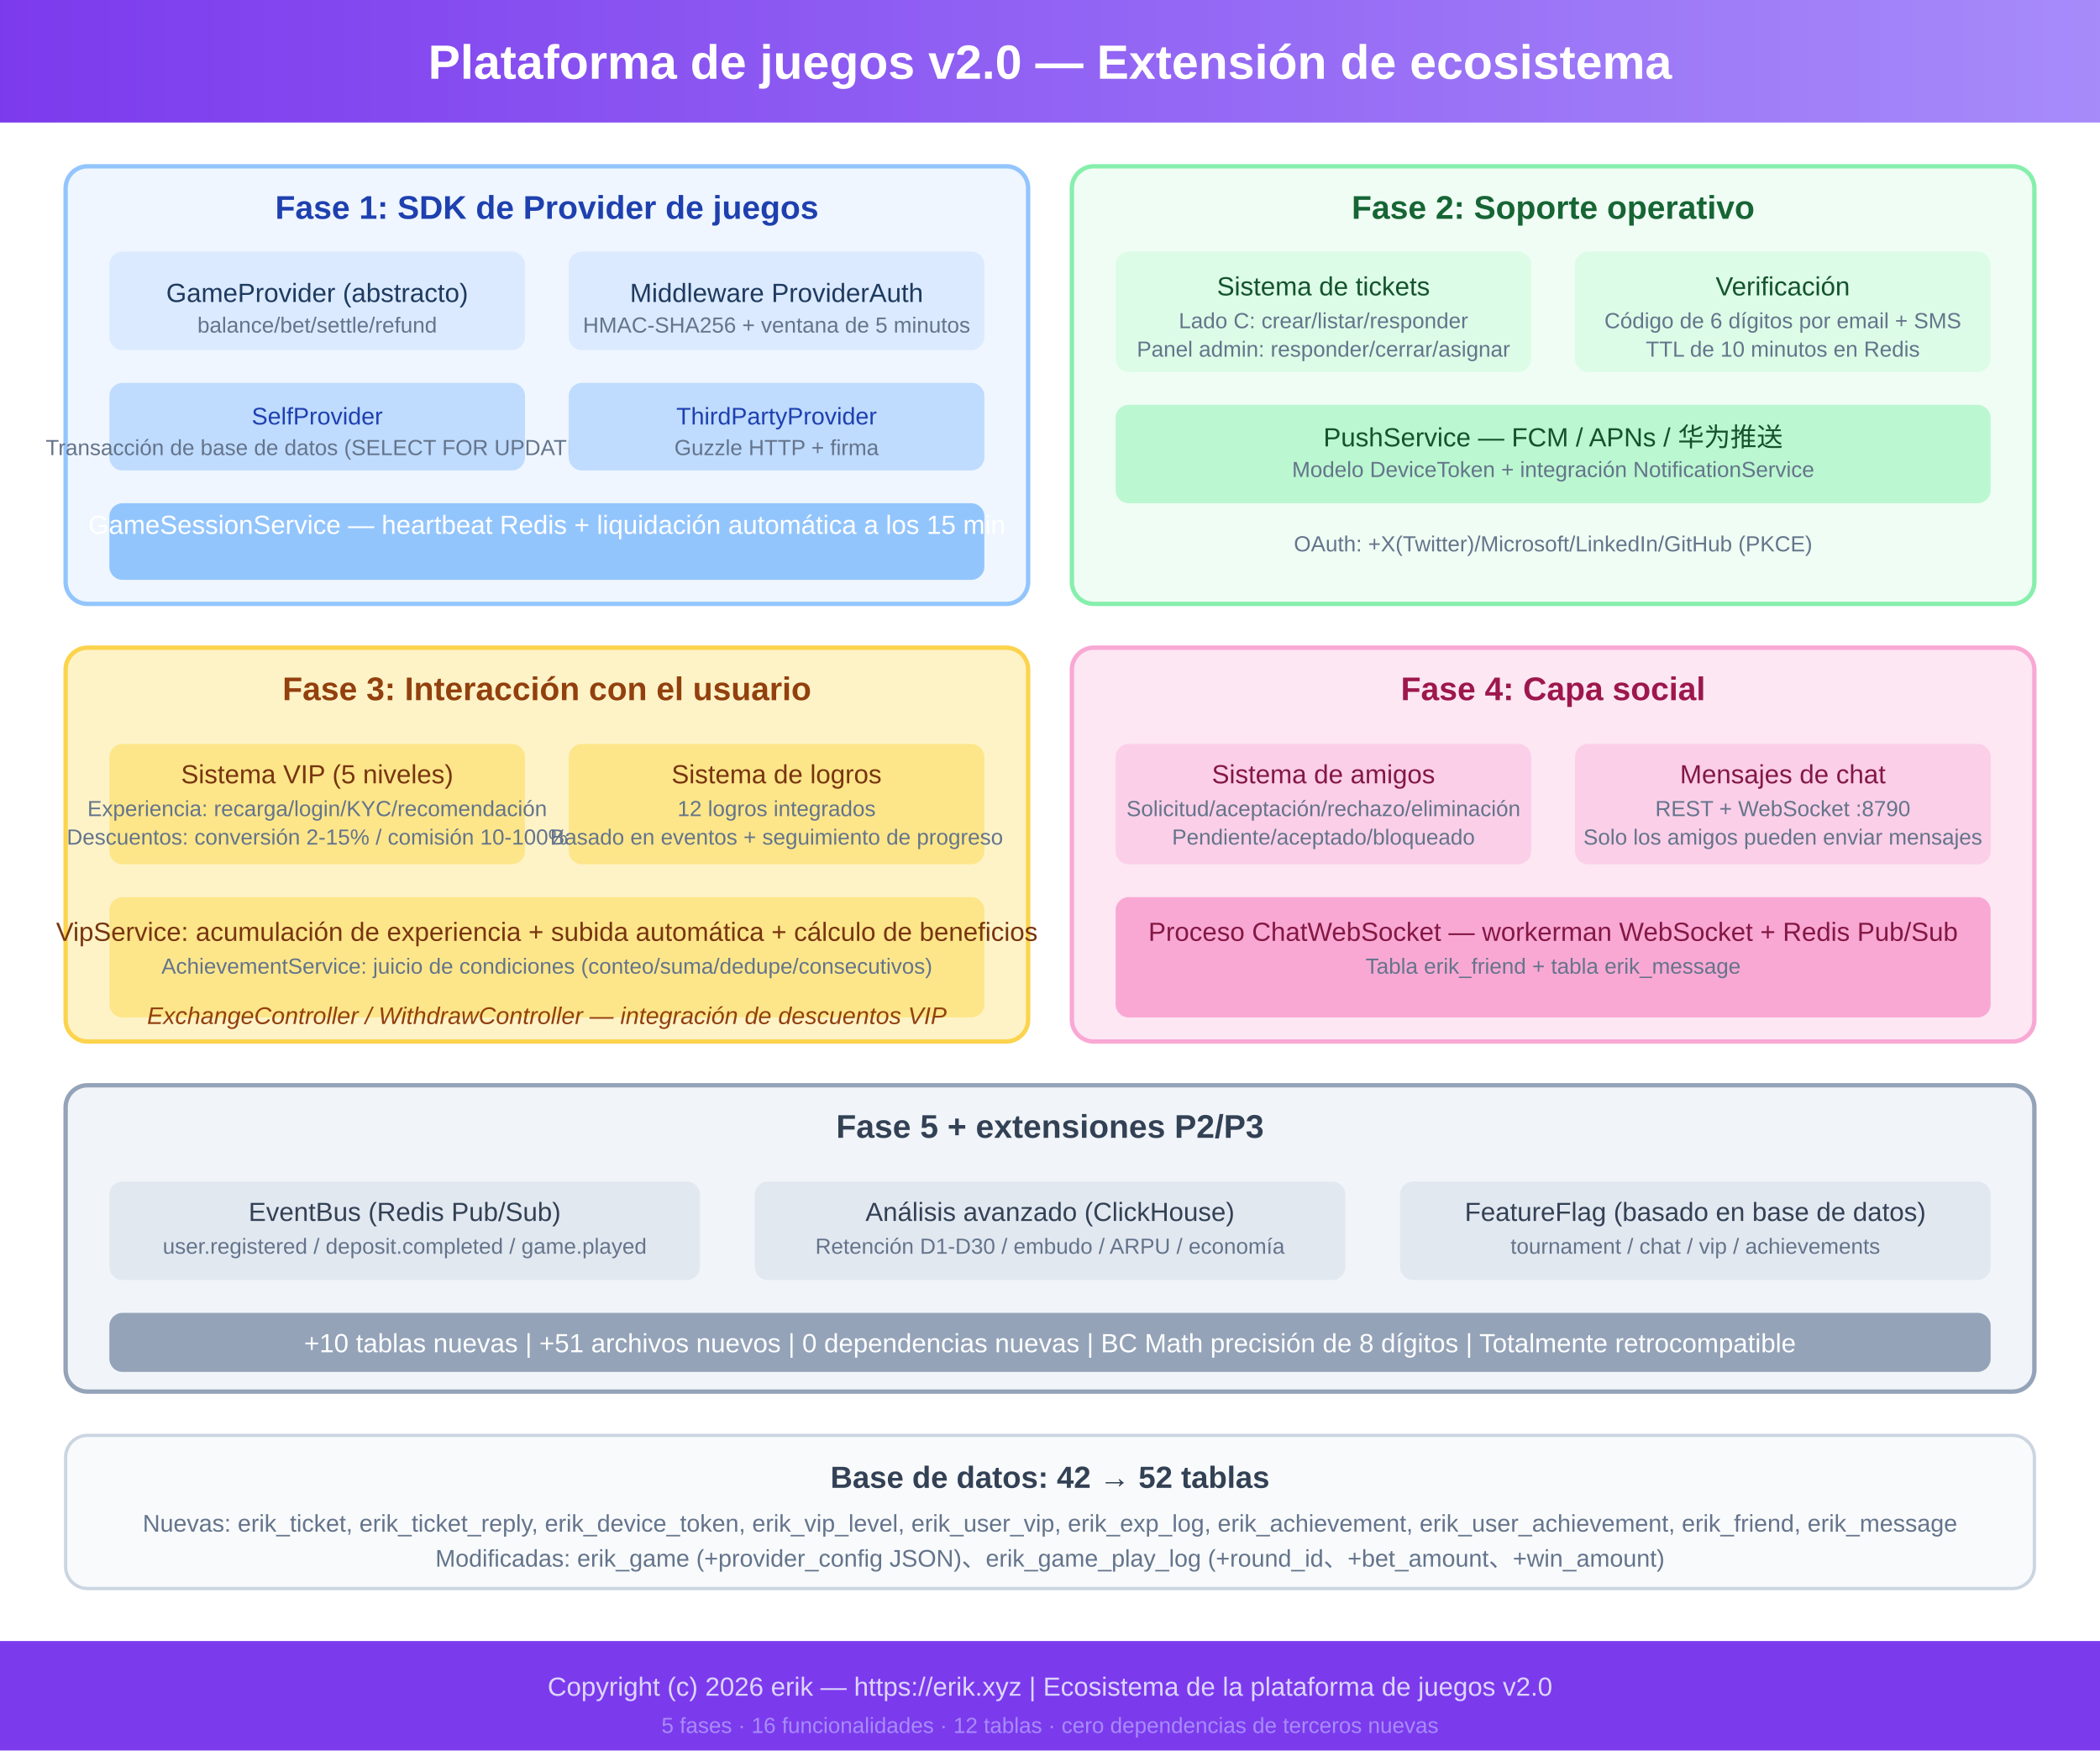
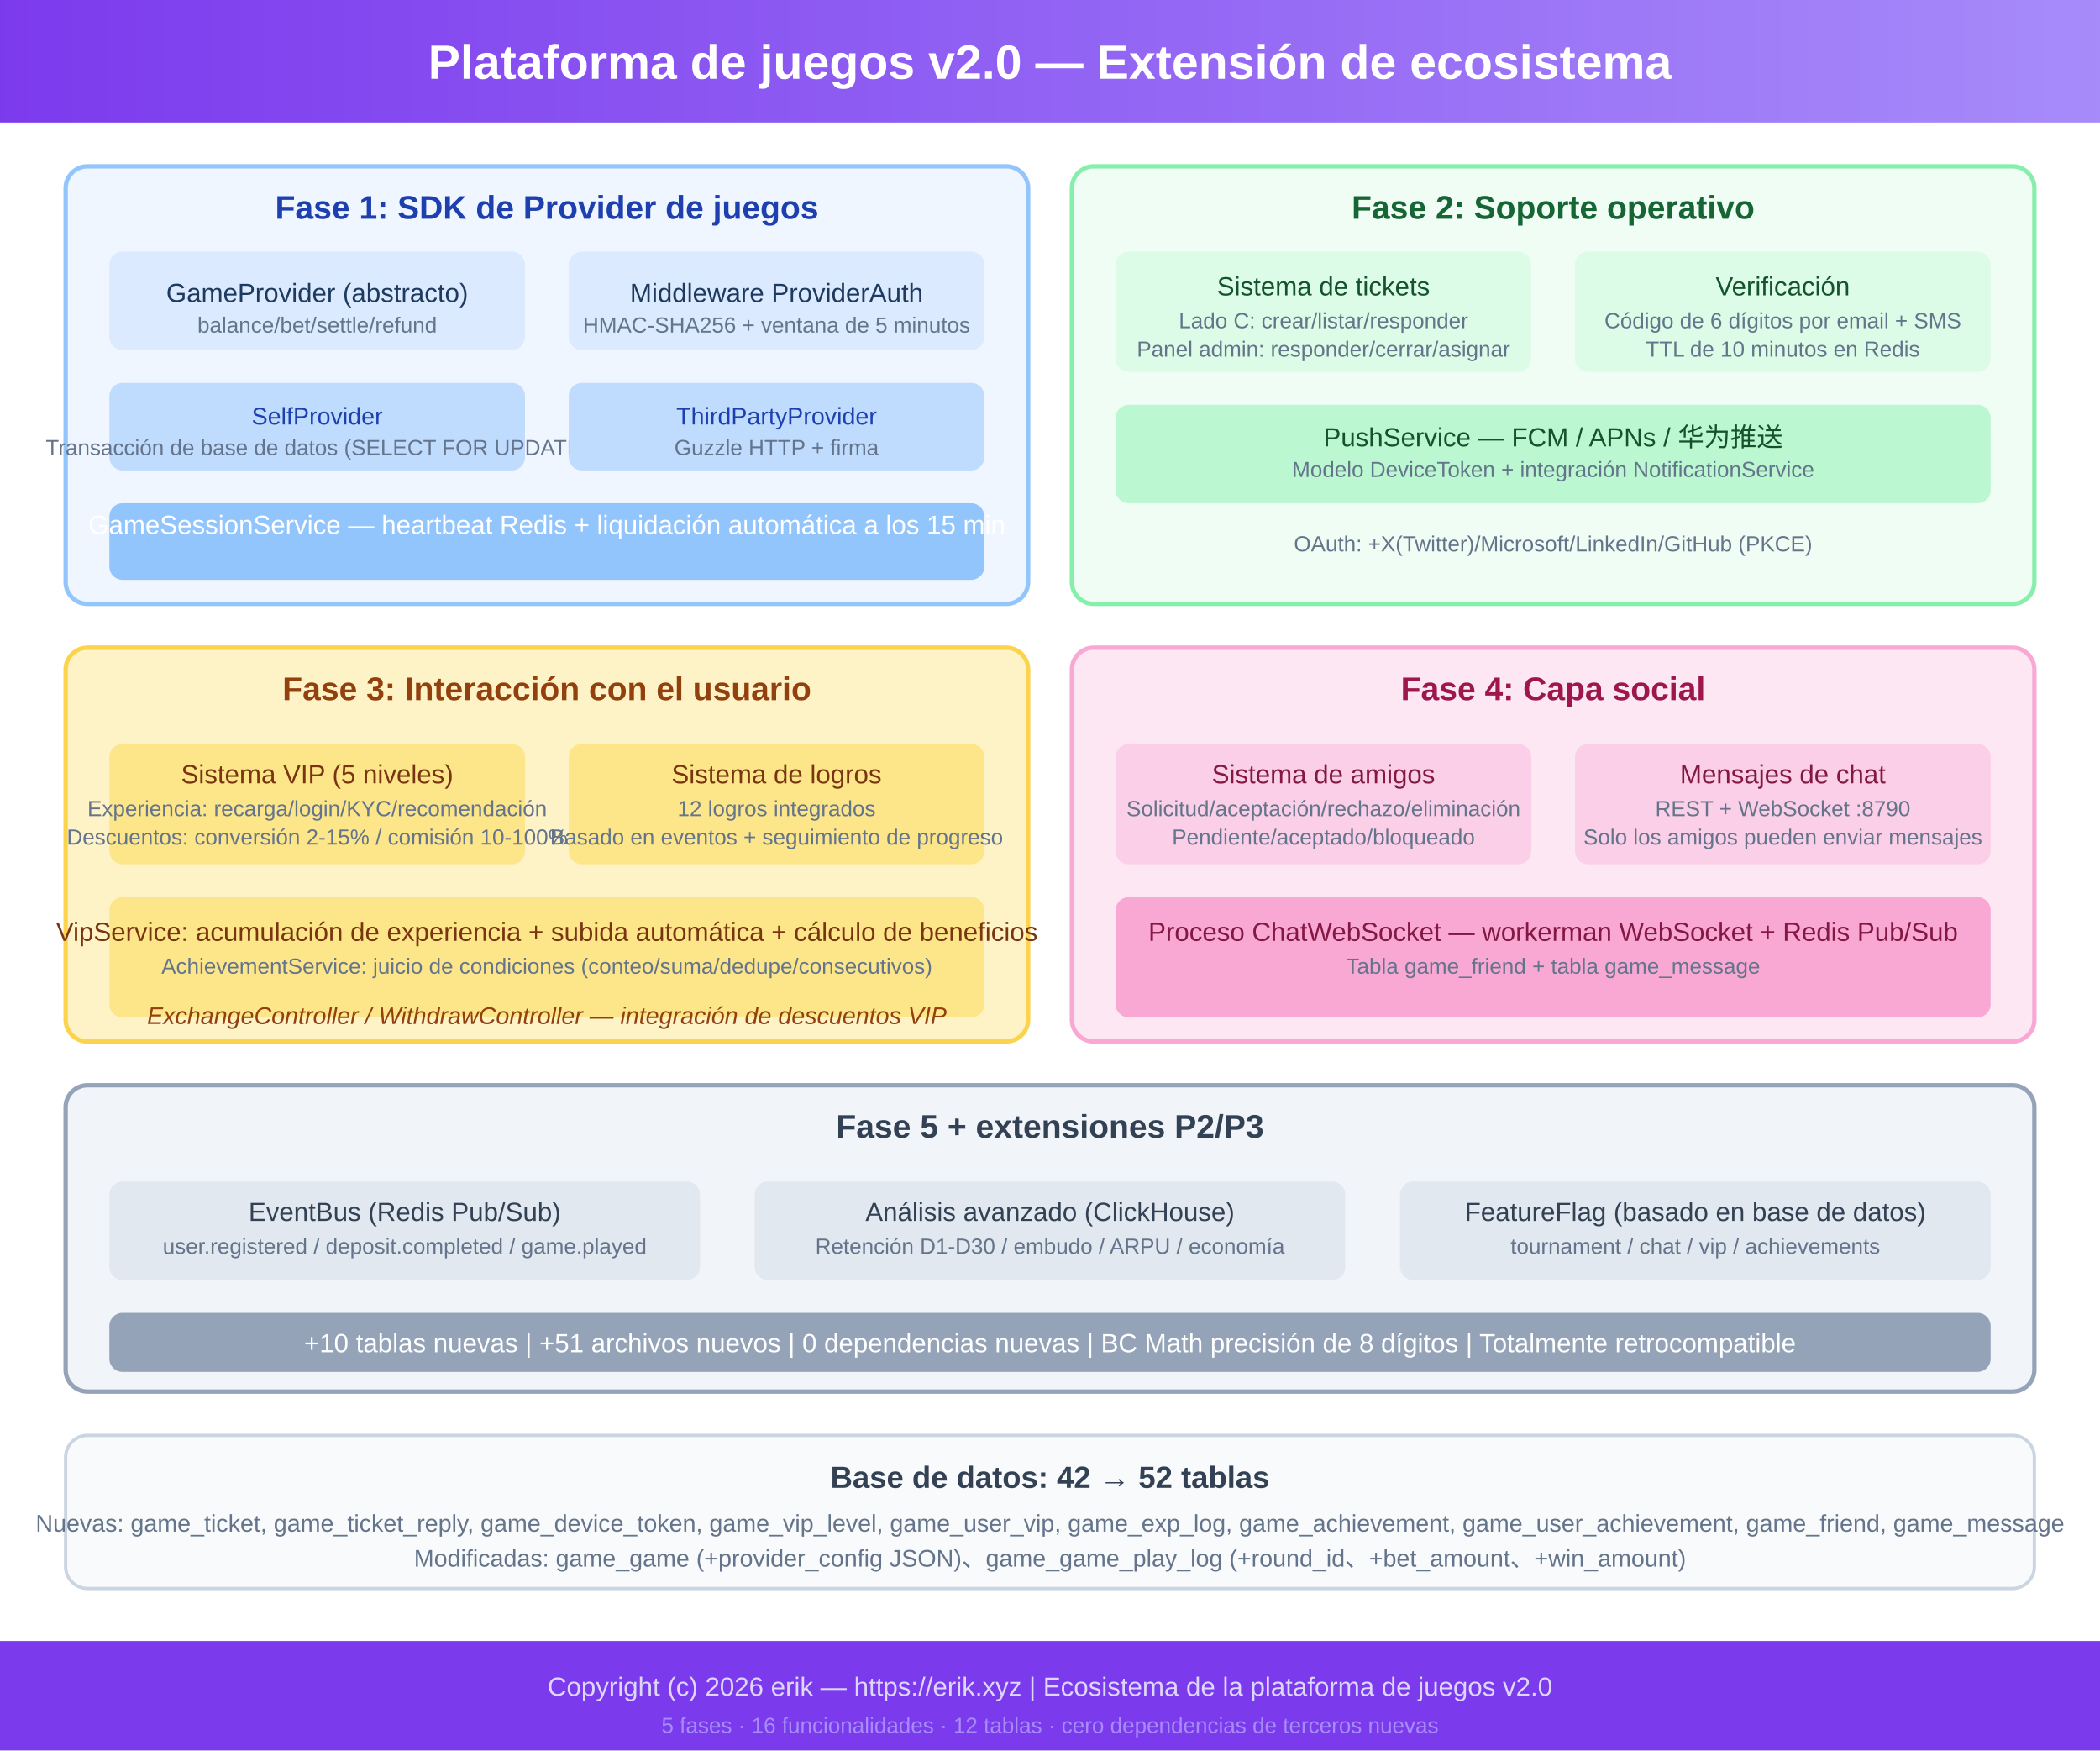
<svg xmlns="http://www.w3.org/2000/svg" viewBox="0 0 960 800" font-family="Arial, 'Noto Sans SC', 'Noto Sans', sans-serif">
  <defs>
    <marker id="arrow" markerWidth="10" markerHeight="7" refX="10" refY="3.5" orient="auto">
      <polygon points="0 0, 10 3.5, 0 7" fill="#64748b" />
    </marker>
    <linearGradient id="hdr" x1="0" y1="0" x2="1" y2="0">
      <stop offset="0%" stop-color="#7c3aed" />
      <stop offset="100%" stop-color="#a78bfa" />
    </linearGradient>
    <linearGradient id="gradNew" x1="0" y1="0" x2="0" y2="1">
      <stop offset="0%" stop-color="#faf5ff" />
      <stop offset="100%" stop-color="#f3e8ff" />
    </linearGradient>
    <linearGradient id="gradProvider" x1="0" y1="0" x2="0" y2="1">
      <stop offset="0%" stop-color="#eff6ff" />
      <stop offset="100%" stop-color="#dbeafe" />
    </linearGradient>
  </defs>
  <rect width="960" height="800" fill="#ffffff" />
  <rect x="0" y="0" width="960" height="56" fill="url(#hdr)" />
  <text x="480" y="36" text-anchor="middle" fill="#fff" font-size="22" font-weight="bold">Plataforma de juegos v2.0 — Extensión de ecosistema</text>
  <rect x="30" y="76" width="440" height="200" rx="10" fill="#eff6ff" stroke="#93c5fd" stroke-width="2" />
  <text x="250" y="100" text-anchor="middle" fill="#1e40af" font-size="15" font-weight="bold">Fase 1: SDK de Provider de juegos</text>
  <rect x="50" y="115" width="190" height="45" rx="6" fill="#dbeafe" />
  <text x="145" y="138" text-anchor="middle" fill="#1e3a5f" font-size="12">GameProvider (abstracto)</text>
  <text x="145" y="152" text-anchor="middle" fill="#64748b" font-size="10">balance/bet/settle/refund</text>
  <rect x="260" y="115" width="190" height="45" rx="6" fill="#dbeafe" />
  <text x="355" y="138" text-anchor="middle" fill="#1e3a5f" font-size="12">Middleware ProviderAuth</text>
  <text x="355" y="152" text-anchor="middle" fill="#64748b" font-size="10">HMAC-SHA256 + ventana de 5 minutos</text>
  <rect x="50" y="175" width="190" height="40" rx="6" fill="#bfdbfe" />
  <text x="145" y="194" text-anchor="middle" fill="#1e40af" font-size="11">SelfProvider</text>
  <text x="145" y="208" text-anchor="middle" fill="#64748b" font-size="10">Transacción de base de datos (SELECT FOR UPDATE)</text>
  <rect x="260" y="175" width="190" height="40" rx="6" fill="#bfdbfe" />
  <text x="355" y="194" text-anchor="middle" fill="#1e40af" font-size="11">ThirdPartyProvider</text>
  <text x="355" y="208" text-anchor="middle" fill="#64748b" font-size="10">Guzzle HTTP + firma</text>
  <rect x="50" y="230" width="400" height="35" rx="6" fill="#93c5fd" />
  <text x="250" y="244" text-anchor="middle" fill="#fff" font-size="12">GameSessionService — heartbeat Redis + liquidación automática a los 15 min</text>
  <rect x="490" y="76" width="440" height="200" rx="10" fill="#f0fdf4" stroke="#86efac" stroke-width="2" />
  <text x="710" y="100" text-anchor="middle" fill="#166534" font-size="15" font-weight="bold">Fase 2: Soporte operativo</text>
  <rect x="510" y="115" width="190" height="55" rx="6" fill="#dcfce7" />
  <text x="605" y="135" text-anchor="middle" fill="#14532d" font-size="12">Sistema de tickets</text>
  <text x="605" y="150" text-anchor="middle" fill="#64748b" font-size="10">Lado C: crear/listar/responder</text>
  <text x="605" y="163" text-anchor="middle" fill="#64748b" font-size="10">Panel admin: responder/cerrar/asignar</text>
  <rect x="720" y="115" width="190" height="55" rx="6" fill="#dcfce7" />
  <text x="815" y="135" text-anchor="middle" fill="#14532d" font-size="12">Verificación</text>
  <text x="815" y="150" text-anchor="middle" fill="#64748b" font-size="10">Código de 6 dígitos por email + SMS</text>
  <text x="815" y="163" text-anchor="middle" fill="#64748b" font-size="10">TTL de 10 minutos en Redis</text>
  <rect x="510" y="185" width="400" height="45" rx="6" fill="#bbf7d0" />
  <text x="710" y="204" text-anchor="middle" fill="#14532d" font-size="12">PushService — FCM / APNs / 华为推送</text>
  <text x="710" y="252" text-anchor="middle" fill="#64748b" font-size="10">OAuth: +X(Twitter)/Microsoft/LinkedIn/GitHub (PKCE)</text>
  <text x="710" y="218" text-anchor="middle" fill="#64748b" font-size="10">Modelo DeviceToken + integración NotificationService</text>
  <rect x="30" y="296" width="440" height="180" rx="10" fill="#fef3c7" stroke="#fcd34d" stroke-width="2" />
  <text x="250" y="320" text-anchor="middle" fill="#92400e" font-size="15" font-weight="bold">Fase 3: Interacción con el usuario</text>
  <rect x="50" y="340" width="190" height="55" rx="6" fill="#fde68a" />
  <text x="145" y="358" text-anchor="middle" fill="#78350f" font-size="12">Sistema VIP (5 niveles)</text>
  <text x="145" y="373" text-anchor="middle" fill="#64748b" font-size="10">Experiencia: recarga/login/KYC/recomendación</text>
  <text x="145" y="386" text-anchor="middle" fill="#64748b" font-size="10">Descuentos: conversión 2-15% / comisión 10-100%</text>
  <rect x="260" y="340" width="190" height="55" rx="6" fill="#fde68a" />
  <text x="355" y="358" text-anchor="middle" fill="#78350f" font-size="12">Sistema de logros</text>
  <text x="355" y="373" text-anchor="middle" fill="#64748b" font-size="10">12 logros integrados</text>
  <text x="355" y="386" text-anchor="middle" fill="#64748b" font-size="10">Basado en eventos + seguimiento de progreso</text>
  <rect x="50" y="410" width="400" height="55" rx="6" fill="#fde68a" />
  <text x="250" y="430" text-anchor="middle" fill="#78350f" font-size="12">VipService: acumulación de experiencia + subida automática + cálculo de beneficios</text>
  <text x="250" y="445" text-anchor="middle" fill="#64748b" font-size="10">AchievementService: juicio de condiciones (conteo/suma/dedupe/consecutivos)</text>
  <text x="250" y="468" text-anchor="middle" fill="#92400e" font-size="11" font-style="italic">ExchangeController / WithdrawController — integración de descuentos VIP</text>
  <rect x="490" y="296" width="440" height="180" rx="10" fill="#fce7f3" stroke="#f9a8d4" stroke-width="2" />
  <text x="710" y="320" text-anchor="middle" fill="#9d174d" font-size="15" font-weight="bold">Fase 4: Capa social</text>
  <rect x="510" y="340" width="190" height="55" rx="6" fill="#fbcfe8" />
  <text x="605" y="358" text-anchor="middle" fill="#831843" font-size="12">Sistema de amigos</text>
  <text x="605" y="373" text-anchor="middle" fill="#64748b" font-size="10">Solicitud/aceptación/rechazo/eliminación</text>
  <text x="605" y="386" text-anchor="middle" fill="#64748b" font-size="10">Pendiente/aceptado/bloqueado</text>
  <rect x="720" y="340" width="190" height="55" rx="6" fill="#fbcfe8" />
  <text x="815" y="358" text-anchor="middle" fill="#831843" font-size="12">Mensajes de chat</text>
  <text x="815" y="373" text-anchor="middle" fill="#64748b" font-size="10">REST + WebSocket :8790</text>
  <text x="815" y="386" text-anchor="middle" fill="#64748b" font-size="10">Solo los amigos pueden enviar mensajes</text>
  <rect x="510" y="410" width="400" height="55" rx="6" fill="#f9a8d4" />
  <text x="710" y="430" text-anchor="middle" fill="#831843" font-size="12">Proceso ChatWebSocket — workerman WebSocket + Redis Pub/Sub</text>
-   <text x="710" y="445" text-anchor="middle" fill="#64748b" font-size="10">Tabla erik_friend + tabla erik_message</text>
+   <text x="710" y="445" text-anchor="middle" fill="#64748b" font-size="10">Tabla game_friend + tabla game_message</text>
  <rect x="30" y="496" width="900" height="140" rx="10" fill="#f1f5f9" stroke="#94a3b8" stroke-width="2" />
  <text x="480" y="520" text-anchor="middle" fill="#334155" font-size="15" font-weight="bold">Fase 5 + extensiones P2/P3</text>
  <rect x="50" y="540" width="270" height="45" rx="6" fill="#e2e8f0" />
  <text x="185" y="558" text-anchor="middle" fill="#334155" font-size="12">EventBus (Redis Pub/Sub)</text>
  <text x="185" y="573" text-anchor="middle" fill="#64748b" font-size="10">user.registered / deposit.completed / game.played</text>
  <rect x="345" y="540" width="270" height="45" rx="6" fill="#e2e8f0" />
  <text x="480" y="558" text-anchor="middle" fill="#334155" font-size="12">Análisis avanzado (ClickHouse)</text>
  <text x="480" y="573" text-anchor="middle" fill="#64748b" font-size="10">Retención D1-D30 / embudo / ARPU / economía</text>
  <rect x="640" y="540" width="270" height="45" rx="6" fill="#e2e8f0" />
  <text x="775" y="558" text-anchor="middle" fill="#334155" font-size="12">FeatureFlag (basado en base de datos)</text>
  <text x="775" y="573" text-anchor="middle" fill="#64748b" font-size="10">tournament / chat / vip / achievements</text>
  <rect x="50" y="600" width="860" height="27" rx="6" fill="#94a3b8" />
  <text x="480" y="618" text-anchor="middle" fill="#fff" font-size="12">+10 tablas nuevas  |  +51 archivos nuevos  |  0 dependencias nuevas  |  BC Math precisión de 8 dígitos  |  Totalmente retrocompatible</text>
  <rect x="30" y="656" width="900" height="70" rx="10" fill="#f8fafc" stroke="#cbd5e1" stroke-width="1.5" />
  <text x="480" y="680" text-anchor="middle" fill="#334155" font-size="14" font-weight="bold">Base de datos: 42 → 52 tablas</text>
-   <text x="480" y="700" text-anchor="middle" fill="#64748b" font-size="11">Nuevas: erik_ticket, erik_ticket_reply, erik_device_token, erik_vip_level, erik_user_vip, erik_exp_log, erik_achievement, erik_user_achievement, erik_friend, erik_message</text>
-   <text x="480" y="716" text-anchor="middle" fill="#64748b" font-size="11">Modificadas: erik_game (+provider_config JSON)、erik_game_play_log (+round_id、+bet_amount、+win_amount)</text>
+   <text x="480" y="700" text-anchor="middle" fill="#64748b" font-size="11">Nuevas: game_ticket, game_ticket_reply, game_device_token, game_vip_level, game_user_vip, game_exp_log, game_achievement, game_user_achievement, game_friend, game_message</text>
+   <text x="480" y="716" text-anchor="middle" fill="#64748b" font-size="11">Modificadas: game_game (+provider_config JSON)、game_game_play_log (+round_id、+bet_amount、+win_amount)</text>
  <rect x="0" y="750" width="960" height="50" fill="#7c3aed" />
  <text x="480" y="775" text-anchor="middle" fill="#ddd6fe" font-size="12">Copyright (c) 2026 erik — https://erik.xyz | Ecosistema de la plataforma de juegos v2.0</text>
  <text x="480" y="792" text-anchor="middle" fill="#a78bfa" font-size="10">5 fases · 16 funcionalidades · 12 tablas · cero dependencias de terceros nuevas</text>
</svg>
